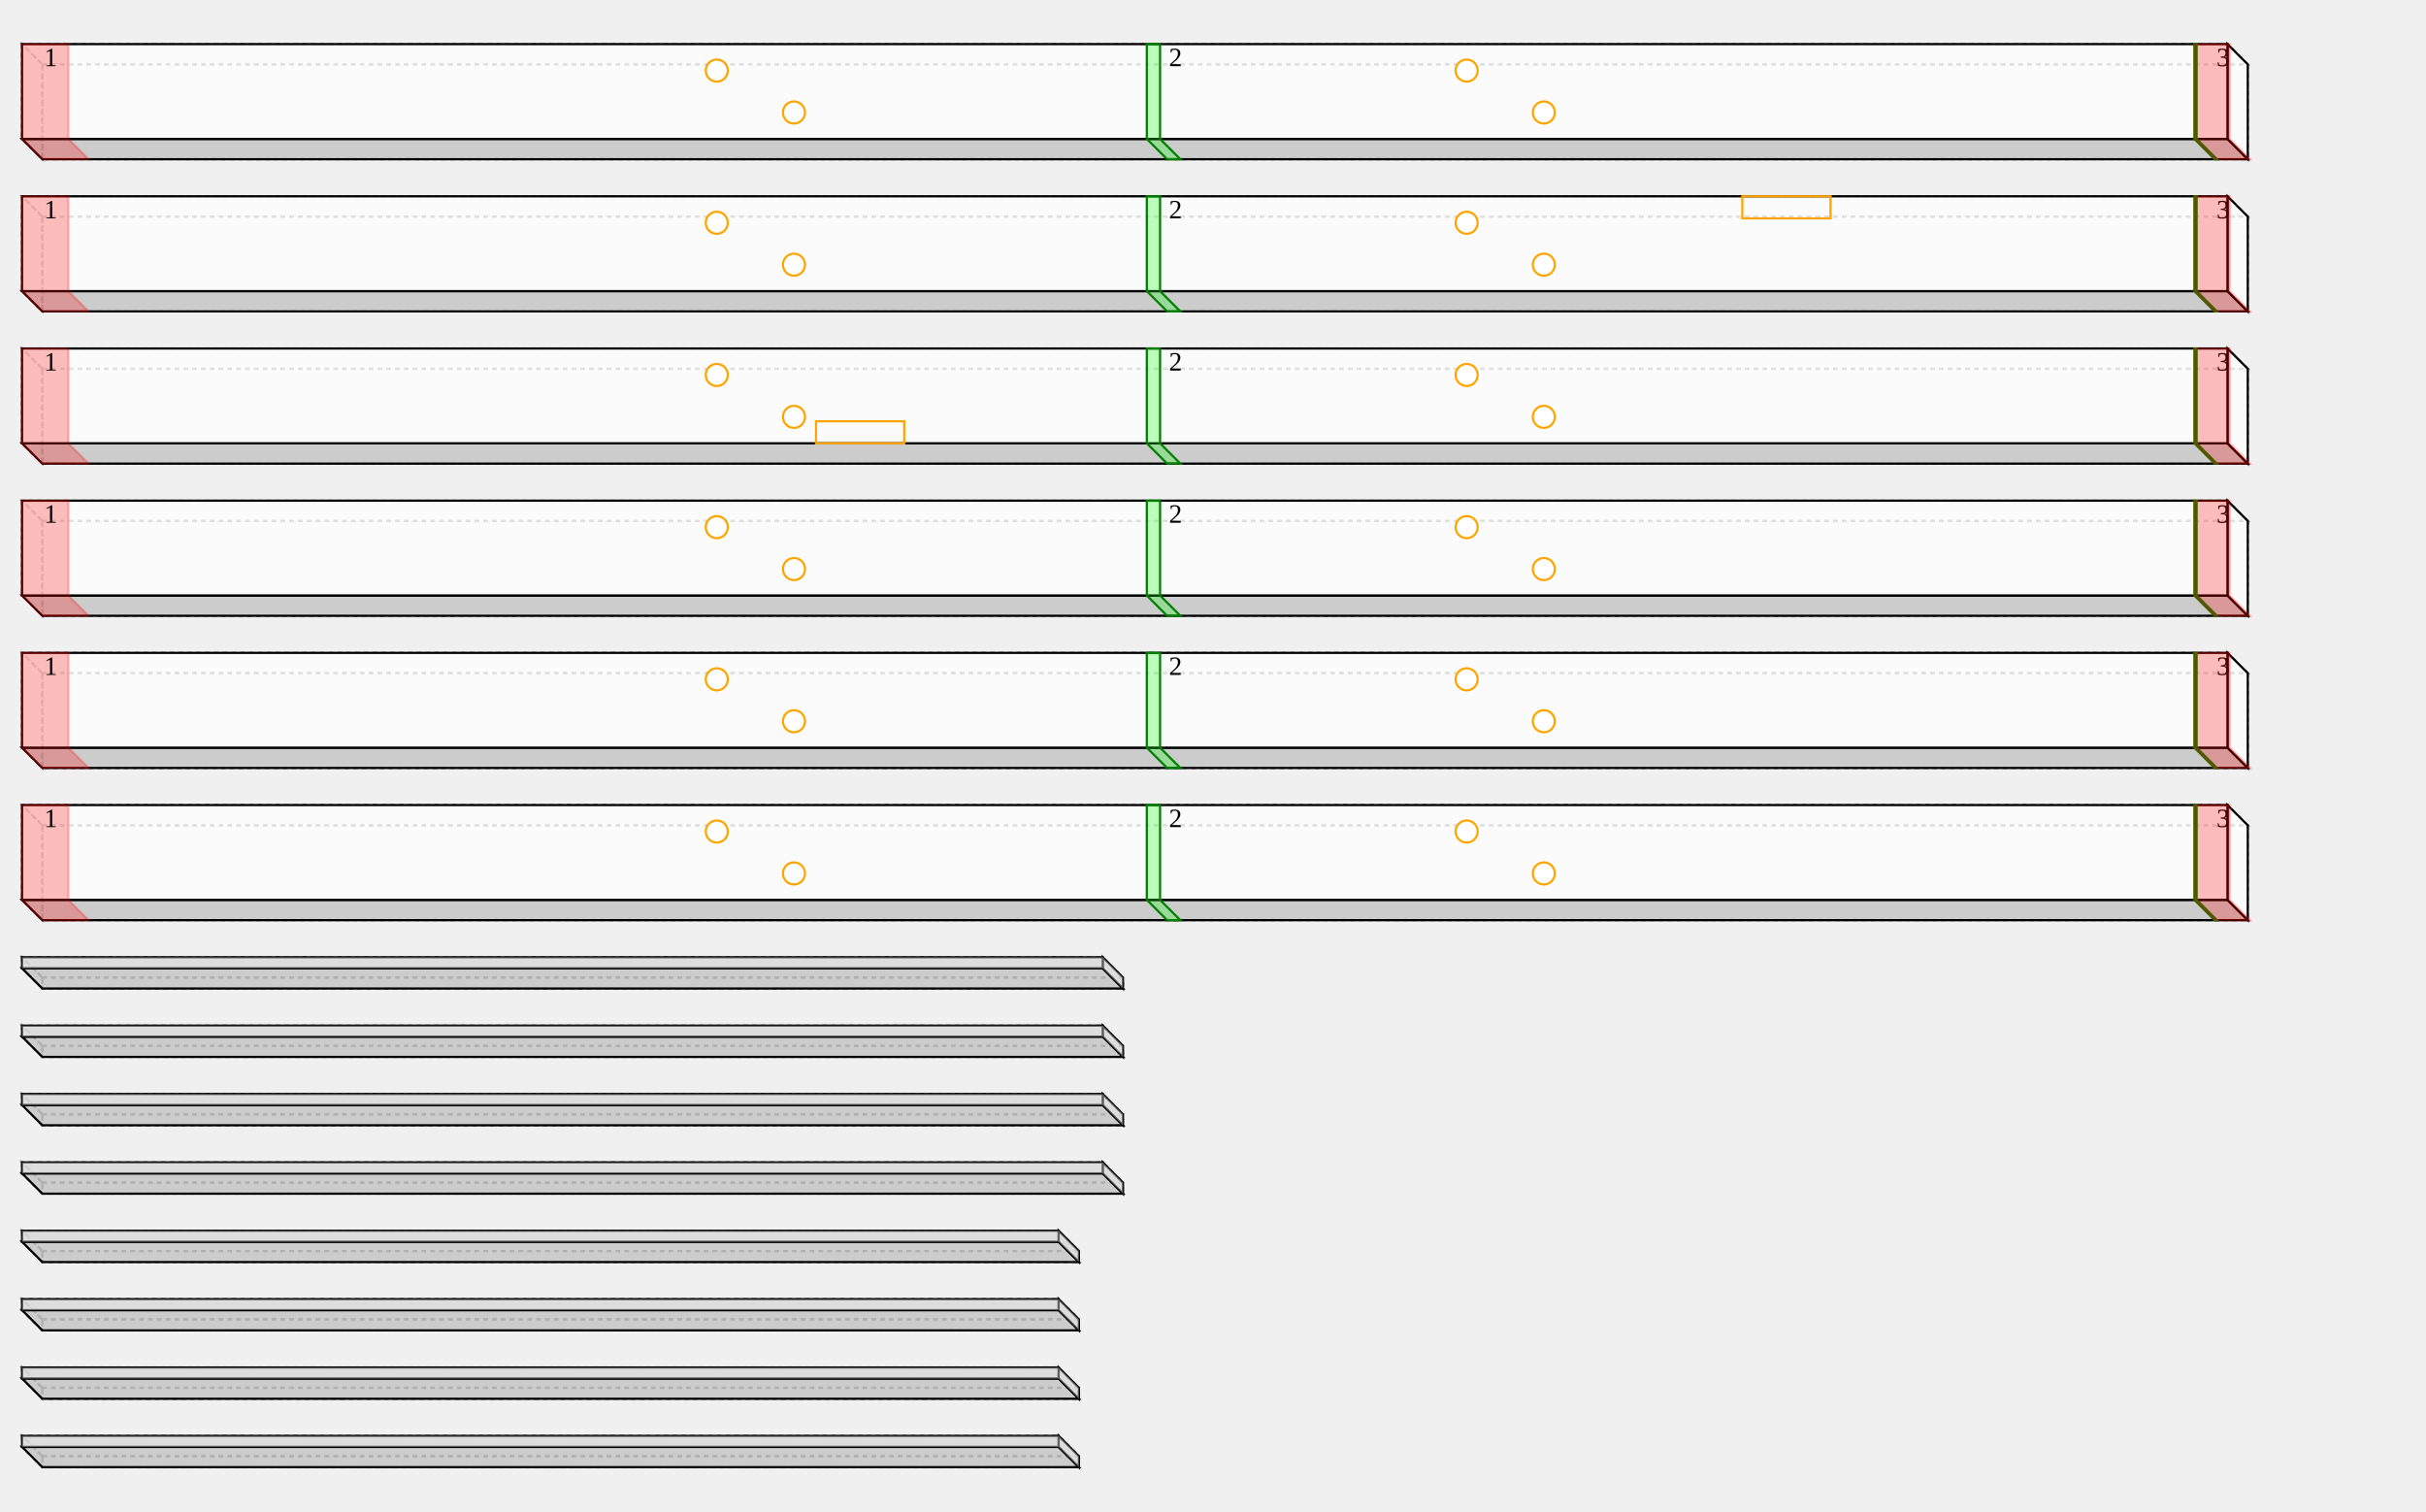
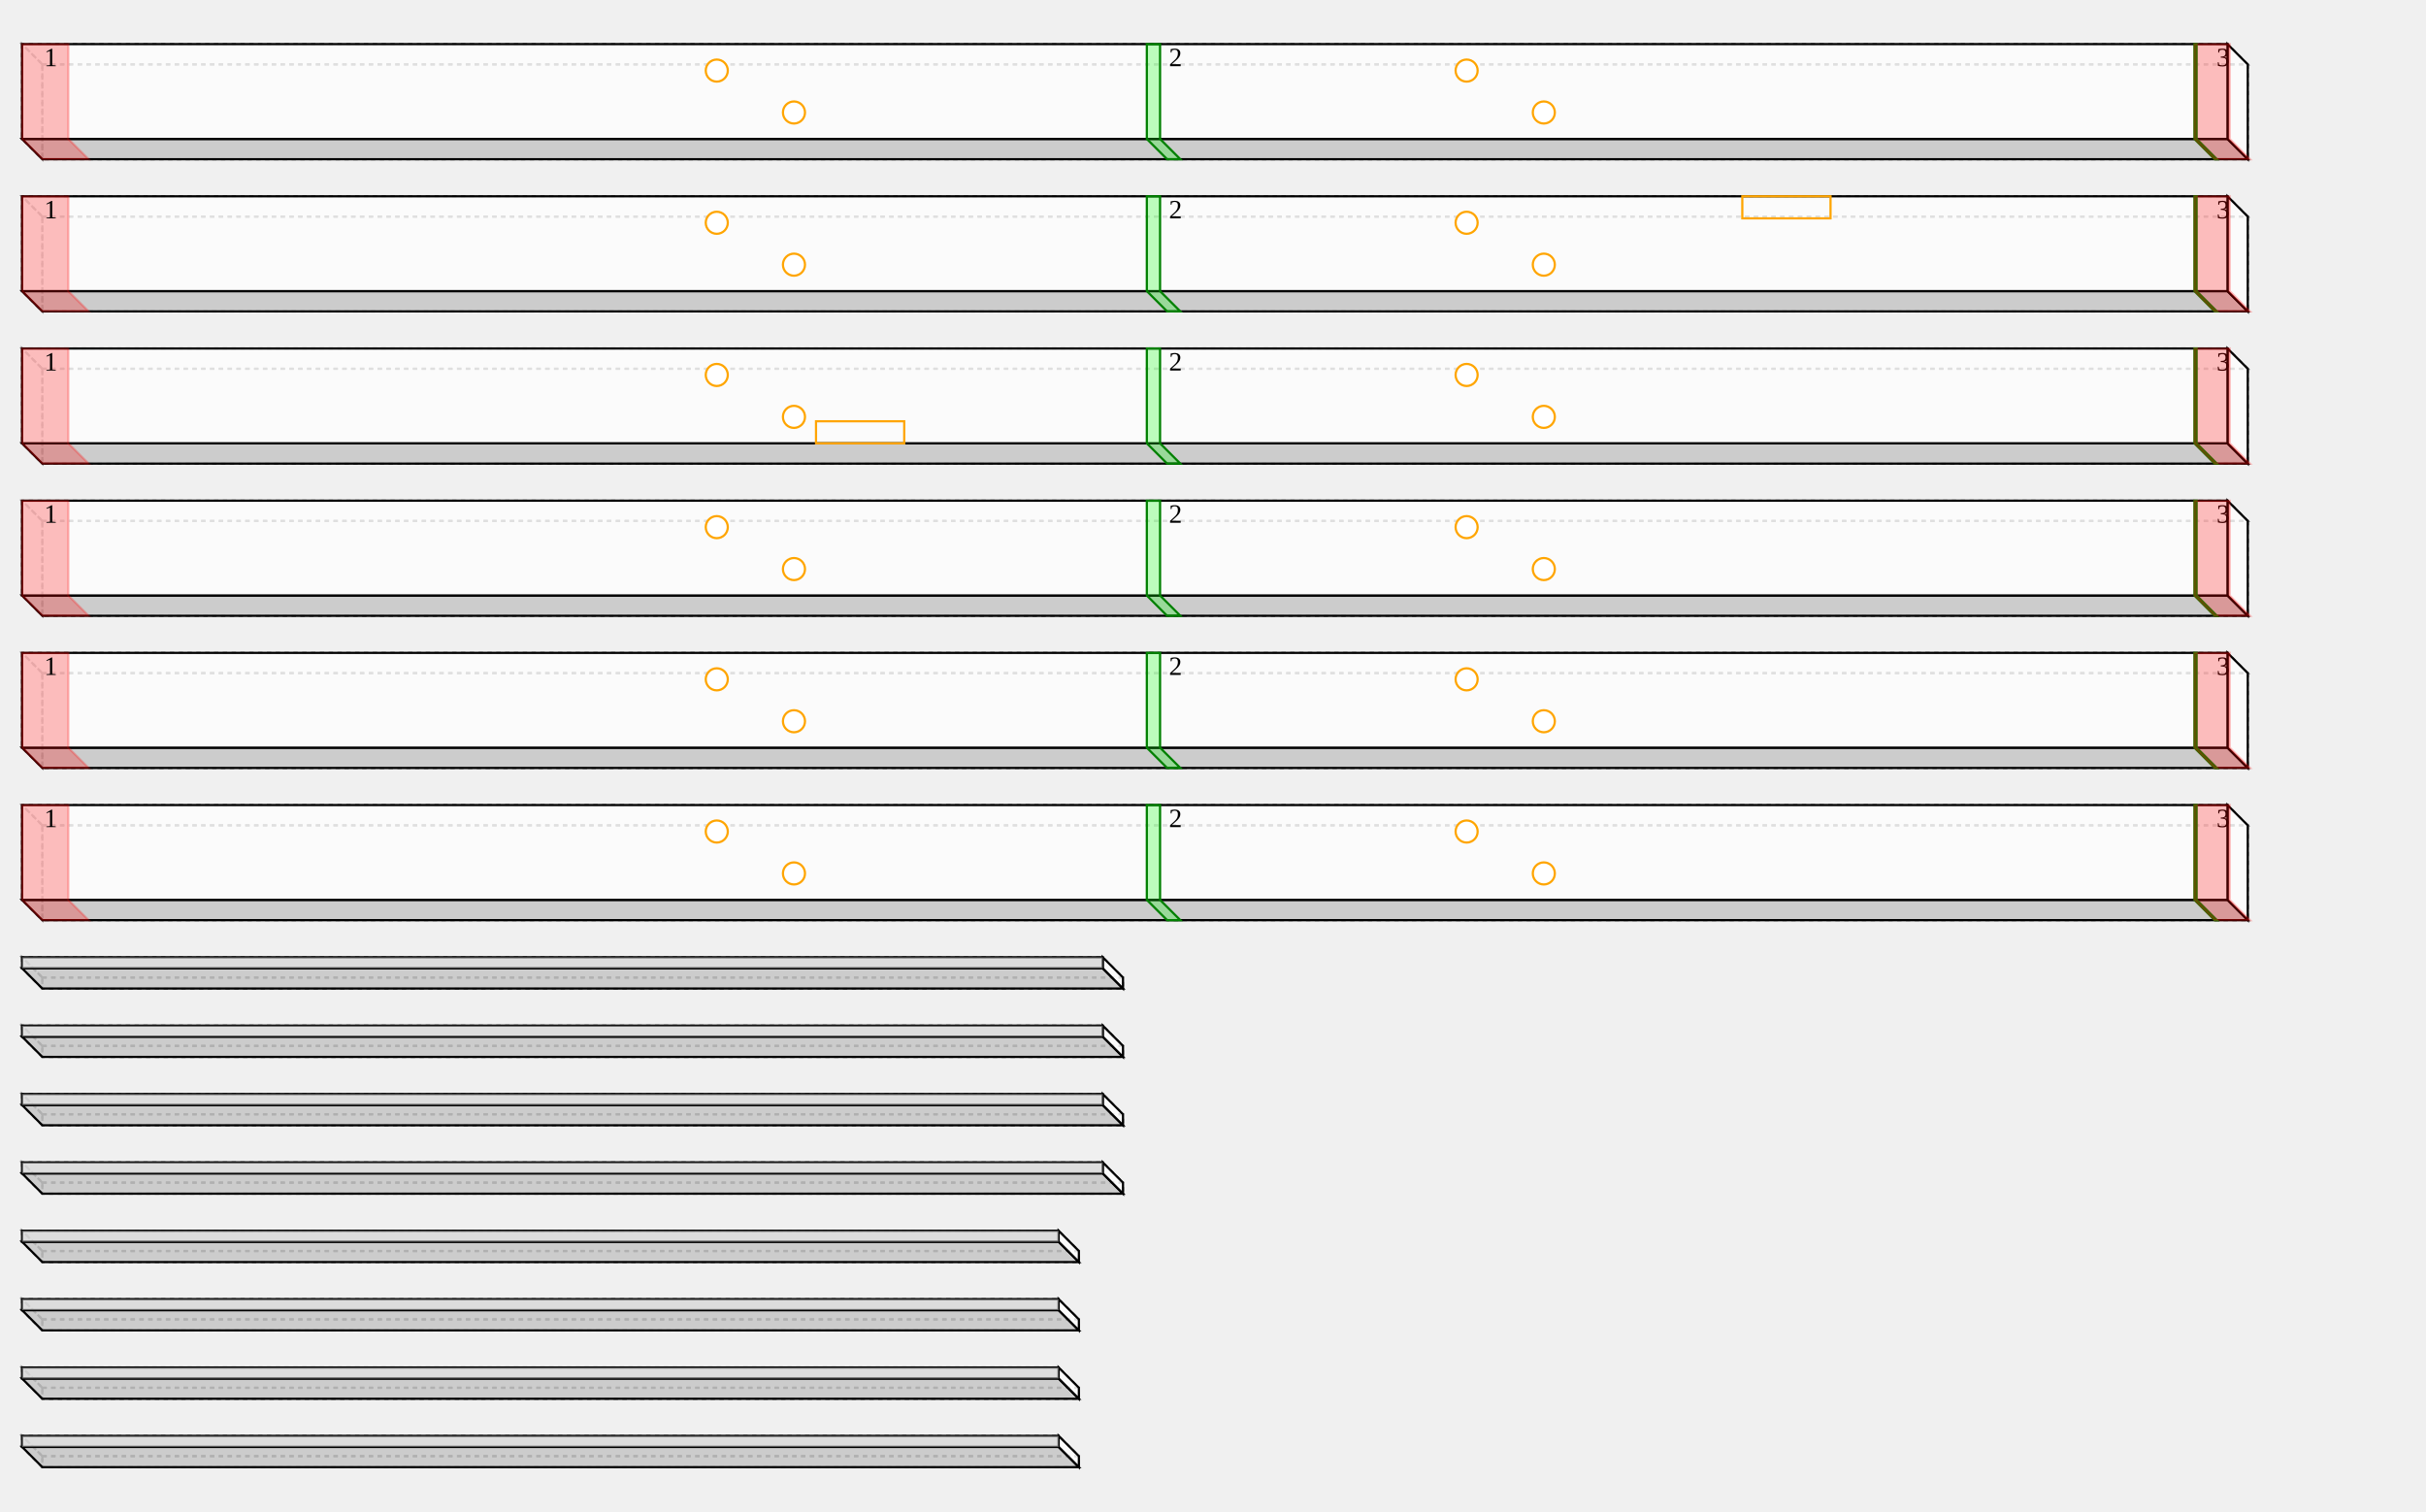
<svg xmlns="http://www.w3.org/2000/svg" width="1100" viewBox="0 0 1100 685.192">
  <polygon fill="none" stroke-width="1" stroke-dasharray="2" stroke="gray" points="19.192,29.192 19.192,72.192 1019.192,72.192 1019.192,29.192" />
  <polygon fill="none" stroke-width="1" stroke-dasharray="2" stroke="gray" points="10.0,20.0 10.0,63.0 19.192,72.192 19.192,29.192" />
  <polygon fill="none" stroke-width="1" stroke-dasharray="2" stroke="gray" points="19.192,29.192 1019.192,29.192 1010.0,20.0 10.0,20.0" />
  <polygon fill="rgba(192,192,192,0.75)" stroke-width="1" stroke-dasharray="" stroke="black" points="10.0,63.0 1010.0,63.0 1019.192,72.192 19.192,72.192" />
  <polygon fill="rgba(255,255,255,0.75)" stroke-width="1" stroke-dasharray="" stroke="black" points="1019.192,29.192 1019.192,72.192 1010.0,63.0 1010.0,20.0" />
  <polygon fill="rgba(255,255,255,0.75)" stroke-width="1" stroke-dasharray="" stroke="black" points="10.0,20.0 1010.0,20.0 1010.0,63.0 10.0,63.0" />
  <circle cx="325" cy="32" r="5" stroke="orange" fill="white" stroke-width="1" />
  <circle cx="360" cy="51" r="5" stroke="orange" fill="white" stroke-width="1" />
  <circle cx="665" cy="32" r="5" stroke="orange" fill="white" stroke-width="1" />
  <circle cx="700" cy="51" r="5" stroke="orange" fill="white" stroke-width="1" />
  <polygon fill="rgba(255,0,0,0.25)" stroke-width="1" stroke-dasharray="" stroke="rgba(255,0,0,0.25)" points="10.0,20.0 31.0,20.0 31.0,63.0 40.192,72.192 19.192,72.192 10.0,63.0" />
  <text style="" text-anchor="left" x="20" y="30" fill="black">1</text>
  <polygon fill="rgba(0,255,0,0.25)" stroke-width="1" stroke-dasharray="" stroke="green" points="520.0,20.0 526.0,20.0 526.0,63.0 535.192,72.192 529.192,72.192 520.0,63.0" />
  <text style="" text-anchor="left" x="530" y="30" fill="black">2</text>
  <polygon fill="rgba(0,255,0,0.25)" stroke-width="1" stroke-dasharray="" stroke="green" points="995.0,20.0 996.0,20.0 996.0,63.0 1005.192,72.192 1004.192,72.192 995.0,63.0" />
  <text style="" text-anchor="left" x="1005" y="30" fill="black">3</text>
  <polygon fill="rgba(255,0,0,0.25)" stroke-width="1" stroke-dasharray="" stroke="rgba(255,0,0,0.25)" points="995.0,20.0 1011.0,20.0 1011.0,63.0 1020.192,72.192 1004.192,72.192 995.0,63.0" />
  <polygon fill="none" stroke-width="1" stroke-dasharray="2" stroke="gray" points="19.192,98.192 19.192,141.192 1019.192,141.192 1019.192,98.192" />
  <polygon fill="none" stroke-width="1" stroke-dasharray="2" stroke="gray" points="10.0,89.0 10.0,132.0 19.192,141.192 19.192,98.192" />
  <polygon fill="none" stroke-width="1" stroke-dasharray="2" stroke="gray" points="19.192,98.192 1019.192,98.192 1010.0,89.0 10.0,89.0" />
  <polygon fill="rgba(192,192,192,0.75)" stroke-width="1" stroke-dasharray="" stroke="black" points="10.0,132.0 1010.0,132.0 1019.192,141.192 19.192,141.192" />
  <polygon fill="rgba(255,255,255,0.75)" stroke-width="1" stroke-dasharray="" stroke="black" points="1019.192,98.192 1019.192,141.192 1010.0,132.0 1010.0,89.0" />
  <polygon fill="rgba(255,255,255,0.75)" stroke-width="1" stroke-dasharray="" stroke="black" points="10.0,89.0 1010.0,89.0 1010.0,132.0 10.0,132.0" />
  <rect x="790" y="89" width="40" height="10" style="fill: none; stroke: orange; stroke-width: 1;" />
  <circle cx="325" cy="101" r="5" stroke="orange" fill="white" stroke-width="1" />
  <circle cx="360" cy="120" r="5" stroke="orange" fill="white" stroke-width="1" />
  <circle cx="665" cy="101" r="5" stroke="orange" fill="white" stroke-width="1" />
  <circle cx="700" cy="120" r="5" stroke="orange" fill="white" stroke-width="1" />
  <polygon fill="rgba(255,0,0,0.25)" stroke-width="1" stroke-dasharray="" stroke="rgba(255,0,0,0.25)" points="10.0,89.0 31.0,89.0 31.0,132.0 40.192,141.192 19.192,141.192 10.0,132.0" />
  <text style="" text-anchor="left" x="20" y="99" fill="black">1</text>
  <polygon fill="rgba(0,255,0,0.25)" stroke-width="1" stroke-dasharray="" stroke="green" points="520.0,89.0 526.0,89.0 526.0,132.0 535.192,141.192 529.192,141.192 520.0,132.0" />
  <text style="" text-anchor="left" x="530" y="99" fill="black">2</text>
  <polygon fill="rgba(0,255,0,0.25)" stroke-width="1" stroke-dasharray="" stroke="green" points="995.0,89.0 996.0,89.0 996.0,132.0 1005.192,141.192 1004.192,141.192 995.0,132.0" />
  <text style="" text-anchor="left" x="1005" y="99" fill="black">3</text>
  <polygon fill="rgba(255,0,0,0.25)" stroke-width="1" stroke-dasharray="" stroke="rgba(255,0,0,0.25)" points="995.0,89.0 1011.0,89.0 1011.0,132.0 1020.192,141.192 1004.192,141.192 995.0,132.0" />
  <polygon fill="none" stroke-width="1" stroke-dasharray="2" stroke="gray" points="19.192,167.192 19.192,210.192 1019.192,210.192 1019.192,167.192" />
  <polygon fill="none" stroke-width="1" stroke-dasharray="2" stroke="gray" points="10.0,158.0 10.0,201.0 19.192,210.192 19.192,167.192" />
  <polygon fill="none" stroke-width="1" stroke-dasharray="2" stroke="gray" points="19.192,167.192 1019.192,167.192 1010.0,158.0 10.0,158.0" />
  <polygon fill="rgba(192,192,192,0.75)" stroke-width="1" stroke-dasharray="" stroke="black" points="10.0,201.0 1010.0,201.0 1019.192,210.192 19.192,210.192" />
  <polygon fill="rgba(255,255,255,0.75)" stroke-width="1" stroke-dasharray="" stroke="black" points="1019.192,167.192 1019.192,210.192 1010.0,201.0 1010.0,158.0" />
  <polygon fill="rgba(255,255,255,0.75)" stroke-width="1" stroke-dasharray="" stroke="black" points="10.0,158.0 1010.0,158.0 1010.0,201.0 10.0,201.0" />
  <rect x="370" y="191" width="40" height="10" style="fill: none; stroke: orange; stroke-width: 1;" />
  <circle cx="325" cy="170" r="5" stroke="orange" fill="white" stroke-width="1" />
  <circle cx="360" cy="189" r="5" stroke="orange" fill="white" stroke-width="1" />
  <circle cx="665" cy="170" r="5" stroke="orange" fill="white" stroke-width="1" />
  <circle cx="700" cy="189" r="5" stroke="orange" fill="white" stroke-width="1" />
  <polygon fill="rgba(255,0,0,0.25)" stroke-width="1" stroke-dasharray="" stroke="rgba(255,0,0,0.25)" points="10.0,158.0 31.0,158.0 31.0,201.0 40.192,210.192 19.192,210.192 10.0,201.0" />
  <text style="" text-anchor="left" x="20" y="168" fill="black">1</text>
  <polygon fill="rgba(0,255,0,0.25)" stroke-width="1" stroke-dasharray="" stroke="green" points="520.0,158.0 526.0,158.0 526.0,201.0 535.192,210.192 529.192,210.192 520.0,201.0" />
  <text style="" text-anchor="left" x="530" y="168" fill="black">2</text>
  <polygon fill="rgba(0,255,0,0.25)" stroke-width="1" stroke-dasharray="" stroke="green" points="995.0,158.0 996.0,158.0 996.0,201.0 1005.192,210.192 1004.192,210.192 995.0,201.0" />
  <text style="" text-anchor="left" x="1005" y="168" fill="black">3</text>
  <polygon fill="rgba(255,0,0,0.25)" stroke-width="1" stroke-dasharray="" stroke="rgba(255,0,0,0.25)" points="995.0,158.0 1011.0,158.0 1011.0,201.0 1020.192,210.192 1004.192,210.192 995.0,201.0" />
  <polygon fill="none" stroke-width="1" stroke-dasharray="2" stroke="gray" points="19.192,236.192 19.192,279.192 1019.192,279.192 1019.192,236.192" />
  <polygon fill="none" stroke-width="1" stroke-dasharray="2" stroke="gray" points="10.0,227.0 10.0,270.0 19.192,279.192 19.192,236.192" />
  <polygon fill="none" stroke-width="1" stroke-dasharray="2" stroke="gray" points="19.192,236.192 1019.192,236.192 1010.0,227.0 10.0,227.0" />
  <polygon fill="rgba(192,192,192,0.75)" stroke-width="1" stroke-dasharray="" stroke="black" points="10.0,270.0 1010.0,270.0 1019.192,279.192 19.192,279.192" />
  <polygon fill="rgba(255,255,255,0.75)" stroke-width="1" stroke-dasharray="" stroke="black" points="1019.192,236.192 1019.192,279.192 1010.0,270.0 1010.0,227.0" />
  <polygon fill="rgba(255,255,255,0.75)" stroke-width="1" stroke-dasharray="" stroke="black" points="10.0,227.0 1010.0,227.0 1010.0,270.0 10.0,270.0" />
  <circle cx="325" cy="239" r="5" stroke="orange" fill="white" stroke-width="1" />
  <circle cx="360" cy="258" r="5" stroke="orange" fill="white" stroke-width="1" />
  <circle cx="665" cy="239" r="5" stroke="orange" fill="white" stroke-width="1" />
  <circle cx="700" cy="258" r="5" stroke="orange" fill="white" stroke-width="1" />
  <polygon fill="rgba(255,0,0,0.25)" stroke-width="1" stroke-dasharray="" stroke="rgba(255,0,0,0.25)" points="10.0,227.0 31.0,227.0 31.0,270.0 40.192,279.192 19.192,279.192 10.0,270.0" />
  <text style="" text-anchor="left" x="20" y="237" fill="black">1</text>
  <polygon fill="rgba(0,255,0,0.25)" stroke-width="1" stroke-dasharray="" stroke="green" points="520.0,227.0 526.0,227.0 526.0,270.0 535.192,279.192 529.192,279.192 520.0,270.0" />
  <text style="" text-anchor="left" x="530" y="237" fill="black">2</text>
  <polygon fill="rgba(0,255,0,0.25)" stroke-width="1" stroke-dasharray="" stroke="green" points="995.0,227.0 996.0,227.0 996.0,270.0 1005.192,279.192 1004.192,279.192 995.0,270.0" />
  <text style="" text-anchor="left" x="1005" y="237" fill="black">3</text>
  <polygon fill="rgba(255,0,0,0.25)" stroke-width="1" stroke-dasharray="" stroke="rgba(255,0,0,0.25)" points="995.0,227.0 1011.0,227.0 1011.0,270.0 1020.192,279.192 1004.192,279.192 995.0,270.0" />
  <polygon fill="none" stroke-width="1" stroke-dasharray="2" stroke="gray" points="19.192,305.192 19.192,348.192 1019.192,348.192 1019.192,305.192" />
  <polygon fill="none" stroke-width="1" stroke-dasharray="2" stroke="gray" points="10.0,296.0 10.0,339.0 19.192,348.192 19.192,305.192" />
  <polygon fill="none" stroke-width="1" stroke-dasharray="2" stroke="gray" points="19.192,305.192 1019.192,305.192 1010.0,296.0 10.0,296.0" />
  <polygon fill="rgba(192,192,192,0.75)" stroke-width="1" stroke-dasharray="" stroke="black" points="10.0,339.0 1010.0,339.0 1019.192,348.192 19.192,348.192" />
  <polygon fill="rgba(255,255,255,0.75)" stroke-width="1" stroke-dasharray="" stroke="black" points="1019.192,305.192 1019.192,348.192 1010.0,339.0 1010.0,296.0" />
  <polygon fill="rgba(255,255,255,0.75)" stroke-width="1" stroke-dasharray="" stroke="black" points="10.0,296.0 1010.0,296.0 1010.0,339.0 10.0,339.0" />
  <circle cx="325" cy="308" r="5" stroke="orange" fill="white" stroke-width="1" />
  <circle cx="360" cy="327" r="5" stroke="orange" fill="white" stroke-width="1" />
  <circle cx="665" cy="308" r="5" stroke="orange" fill="white" stroke-width="1" />
  <circle cx="700" cy="327" r="5" stroke="orange" fill="white" stroke-width="1" />
  <polygon fill="rgba(255,0,0,0.25)" stroke-width="1" stroke-dasharray="" stroke="rgba(255,0,0,0.25)" points="10.0,296.0 31.0,296.0 31.0,339.0 40.192,348.192 19.192,348.192 10.0,339.0" />
  <text style="" text-anchor="left" x="20" y="306" fill="black">1</text>
  <polygon fill="rgba(0,255,0,0.25)" stroke-width="1" stroke-dasharray="" stroke="green" points="520.0,296.0 526.0,296.0 526.0,339.0 535.192,348.192 529.192,348.192 520.0,339.0" />
  <text style="" text-anchor="left" x="530" y="306" fill="black">2</text>
  <polygon fill="rgba(0,255,0,0.25)" stroke-width="1" stroke-dasharray="" stroke="green" points="995.0,296.0 996.0,296.0 996.0,339.0 1005.192,348.192 1004.192,348.192 995.0,339.0" />
  <text style="" text-anchor="left" x="1005" y="306" fill="black">3</text>
  <polygon fill="rgba(255,0,0,0.25)" stroke-width="1" stroke-dasharray="" stroke="rgba(255,0,0,0.25)" points="995.0,296.0 1011.0,296.0 1011.0,339.0 1020.192,348.192 1004.192,348.192 995.0,339.0" />
  <polygon fill="none" stroke-width="1" stroke-dasharray="2" stroke="gray" points="19.192,374.192 19.192,417.192 1019.192,417.192 1019.192,374.192" />
  <polygon fill="none" stroke-width="1" stroke-dasharray="2" stroke="gray" points="10.0,365.0 10.0,408.0 19.192,417.192 19.192,374.192" />
  <polygon fill="none" stroke-width="1" stroke-dasharray="2" stroke="gray" points="19.192,374.192 1019.192,374.192 1010.0,365.0 10.0,365.0" />
  <polygon fill="rgba(192,192,192,0.75)" stroke-width="1" stroke-dasharray="" stroke="black" points="10.0,408.0 1010.0,408.0 1019.192,417.192 19.192,417.192" />
  <polygon fill="rgba(255,255,255,0.75)" stroke-width="1" stroke-dasharray="" stroke="black" points="1019.192,374.192 1019.192,417.192 1010.0,408.0 1010.0,365.0" />
  <polygon fill="rgba(255,255,255,0.75)" stroke-width="1" stroke-dasharray="" stroke="black" points="10.0,365.0 1010.0,365.0 1010.0,408.0 10.0,408.0" />
  <circle cx="325" cy="377" r="5" stroke="orange" fill="white" stroke-width="1" />
  <circle cx="360" cy="396" r="5" stroke="orange" fill="white" stroke-width="1" />
  <circle cx="665" cy="377" r="5" stroke="orange" fill="white" stroke-width="1" />
  <circle cx="700" cy="396" r="5" stroke="orange" fill="white" stroke-width="1" />
  <polygon fill="rgba(255,0,0,0.25)" stroke-width="1" stroke-dasharray="" stroke="rgba(255,0,0,0.25)" points="10.0,365.0 31.0,365.0 31.0,408.0 40.192,417.192 19.192,417.192 10.0,408.0" />
  <text style="" text-anchor="left" x="20" y="375" fill="black">1</text>
  <polygon fill="rgba(0,255,0,0.25)" stroke-width="1" stroke-dasharray="" stroke="green" points="520.0,365.0 526.0,365.0 526.0,408.0 535.192,417.192 529.192,417.192 520.0,408.0" />
  <text style="" text-anchor="left" x="530" y="375" fill="black">2</text>
  <polygon fill="rgba(0,255,0,0.25)" stroke-width="1" stroke-dasharray="" stroke="green" points="995.0,365.0 996.0,365.0 996.0,408.0 1005.192,417.192 1004.192,417.192 995.0,408.0" />
  <text style="" text-anchor="left" x="1005" y="375" fill="black">3</text>
  <polygon fill="rgba(255,0,0,0.25)" stroke-width="1" stroke-dasharray="" stroke="rgba(255,0,0,0.25)" points="995.0,365.0 1011.0,365.0 1011.0,408.0 1020.192,417.192 1004.192,417.192 995.0,408.0" />
  <polygon fill="none" stroke-width="1" stroke-dasharray="2" stroke="gray" points="19.192,443.192 19.192,448.192 509.192,448.192 509.192,443.192" />
  <polygon fill="none" stroke-width="1" stroke-dasharray="2" stroke="gray" points="10.0,434.0 10.0,439.0 19.192,448.192 19.192,443.192" />
  <polygon fill="none" stroke-width="1" stroke-dasharray="2" stroke="gray" points="19.192,443.192 509.192,443.192 500.0,434.0 10.0,434.0" />
  <polygon fill="rgba(192,192,192,0.75)" stroke-width="1" stroke-dasharray="" stroke="black" points="10.0,439.0 500.0,439.0 509.192,448.192 19.192,448.192" />
  <polygon fill="rgba(255,255,255,0.75)" stroke-width="1" stroke-dasharray="" stroke="black" points="509.192,443.192 509.192,448.192 500.0,439.0 500.0,434.0" />
  <polygon fill="rgba(255,255,255,0.75)" stroke-width="1" stroke-dasharray="" stroke="black" points="10.0,434.0 500.0,434.0 500.0,439.0 10.0,439.0" />
-   <polygon fill="rgba(192,192,192,0.5)" stroke-width="1" stroke-dasharray="" stroke="none" points="10.0,434.0 500.0,434.0 509.192,443.192 509.192,448.192 500.0,439.0 10.0,439.0" />
+   <polygon fill="rgba(192,192,192,0.5)" stroke-width="1" stroke-dasharray="" stroke="none" points="10.0,434.0 500.0,434.0 500.0,439.0 10.0,439.0" />
  <polygon fill="none" stroke-width="1" stroke-dasharray="2" stroke="gray" points="19.192,474.192 19.192,479.192 509.192,479.192 509.192,474.192" />
  <polygon fill="none" stroke-width="1" stroke-dasharray="2" stroke="gray" points="10.0,465.0 10.0,470.0 19.192,479.192 19.192,474.192" />
  <polygon fill="none" stroke-width="1" stroke-dasharray="2" stroke="gray" points="19.192,474.192 509.192,474.192 500.0,465.0 10.0,465.0" />
  <polygon fill="rgba(192,192,192,0.75)" stroke-width="1" stroke-dasharray="" stroke="black" points="10.0,470.0 500.0,470.0 509.192,479.192 19.192,479.192" />
  <polygon fill="rgba(255,255,255,0.75)" stroke-width="1" stroke-dasharray="" stroke="black" points="509.192,474.192 509.192,479.192 500.0,470.0 500.0,465.0" />
  <polygon fill="rgba(255,255,255,0.75)" stroke-width="1" stroke-dasharray="" stroke="black" points="10.0,465.0 500.0,465.0 500.0,470.0 10.0,470.0" />
-   <polygon fill="rgba(192,192,192,0.5)" stroke-width="1" stroke-dasharray="" stroke="none" points="10.0,465.0 500.0,465.0 509.192,474.192 509.192,479.192 500.0,470.0 10.0,470.0" />
+   <polygon fill="rgba(192,192,192,0.5)" stroke-width="1" stroke-dasharray="" stroke="none" points="10.0,465.0 500.0,465.0 500.0,470.0 10.0,470.0" />
  <polygon fill="none" stroke-width="1" stroke-dasharray="2" stroke="gray" points="19.192,505.192 19.192,510.192 509.192,510.192 509.192,505.192" />
  <polygon fill="none" stroke-width="1" stroke-dasharray="2" stroke="gray" points="10.0,496.0 10.0,501.0 19.192,510.192 19.192,505.192" />
  <polygon fill="none" stroke-width="1" stroke-dasharray="2" stroke="gray" points="19.192,505.192 509.192,505.192 500.0,496.0 10.0,496.0" />
  <polygon fill="rgba(192,192,192,0.75)" stroke-width="1" stroke-dasharray="" stroke="black" points="10.0,501.0 500.0,501.0 509.192,510.192 19.192,510.192" />
  <polygon fill="rgba(255,255,255,0.75)" stroke-width="1" stroke-dasharray="" stroke="black" points="509.192,505.192 509.192,510.192 500.0,501.0 500.0,496.0" />
  <polygon fill="rgba(255,255,255,0.75)" stroke-width="1" stroke-dasharray="" stroke="black" points="10.0,496.0 500.0,496.0 500.0,501.0 10.0,501.0" />
-   <polygon fill="rgba(192,192,192,0.5)" stroke-width="1" stroke-dasharray="" stroke="none" points="10.0,496.0 500.0,496.0 509.192,505.192 509.192,510.192 500.0,501.0 10.0,501.0" />
+   <polygon fill="rgba(192,192,192,0.5)" stroke-width="1" stroke-dasharray="" stroke="none" points="10.0,496.0 500.0,496.0 500.0,501.0 10.0,501.0" />
  <polygon fill="none" stroke-width="1" stroke-dasharray="2" stroke="gray" points="19.192,536.192 19.192,541.192 509.192,541.192 509.192,536.192" />
  <polygon fill="none" stroke-width="1" stroke-dasharray="2" stroke="gray" points="10.0,527.0 10.0,532.0 19.192,541.192 19.192,536.192" />
  <polygon fill="none" stroke-width="1" stroke-dasharray="2" stroke="gray" points="19.192,536.192 509.192,536.192 500.0,527.0 10.0,527.0" />
  <polygon fill="rgba(192,192,192,0.75)" stroke-width="1" stroke-dasharray="" stroke="black" points="10.0,532.0 500.0,532.0 509.192,541.192 19.192,541.192" />
  <polygon fill="rgba(255,255,255,0.75)" stroke-width="1" stroke-dasharray="" stroke="black" points="509.192,536.192 509.192,541.192 500.0,532.0 500.0,527.0" />
  <polygon fill="rgba(255,255,255,0.75)" stroke-width="1" stroke-dasharray="" stroke="black" points="10.0,527.0 500.0,527.0 500.0,532.0 10.0,532.0" />
-   <polygon fill="rgba(192,192,192,0.5)" stroke-width="1" stroke-dasharray="" stroke="none" points="10.0,527.0 500.0,527.0 509.192,536.192 509.192,541.192 500.0,532.0 10.0,532.0" />
+   <polygon fill="rgba(192,192,192,0.5)" stroke-width="1" stroke-dasharray="" stroke="none" points="10.0,527.0 500.0,527.0 500.0,532.0 10.0,532.0" />
  <polygon fill="none" stroke-width="1" stroke-dasharray="2" stroke="gray" points="19.192,567.192 19.192,572.192 489.192,572.192 489.192,567.192" />
  <polygon fill="none" stroke-width="1" stroke-dasharray="2" stroke="gray" points="10.0,558.0 10.0,563.0 19.192,572.192 19.192,567.192" />
  <polygon fill="none" stroke-width="1" stroke-dasharray="2" stroke="gray" points="19.192,567.192 489.192,567.192 480.0,558.0 10.0,558.0" />
  <polygon fill="rgba(192,192,192,0.75)" stroke-width="1" stroke-dasharray="" stroke="black" points="10.0,563.0 480.0,563.0 489.192,572.192 19.192,572.192" />
  <polygon fill="rgba(255,255,255,0.75)" stroke-width="1" stroke-dasharray="" stroke="black" points="489.192,567.192 489.192,572.192 480.0,563.0 480.0,558.0" />
  <polygon fill="rgba(255,255,255,0.75)" stroke-width="1" stroke-dasharray="" stroke="black" points="10.0,558.0 480.0,558.0 480.0,563.0 10.0,563.0" />
-   <polygon fill="rgba(192,192,192,0.5)" stroke-width="1" stroke-dasharray="" stroke="none" points="10.0,558.0 480.0,558.0 489.192,567.192 489.192,572.192 480.0,563.0 10.0,563.0" />
+   <polygon fill="rgba(192,192,192,0.5)" stroke-width="1" stroke-dasharray="" stroke="none" points="10.0,558.0 480.0,558.0 480.0,563.0 10.0,563.0" />
  <polygon fill="none" stroke-width="1" stroke-dasharray="2" stroke="gray" points="19.192,598.192 19.192,603.192 489.192,603.192 489.192,598.192" />
  <polygon fill="none" stroke-width="1" stroke-dasharray="2" stroke="gray" points="10.0,589.0 10.0,594.0 19.192,603.192 19.192,598.192" />
  <polygon fill="none" stroke-width="1" stroke-dasharray="2" stroke="gray" points="19.192,598.192 489.192,598.192 480.0,589.0 10.0,589.0" />
  <polygon fill="rgba(192,192,192,0.75)" stroke-width="1" stroke-dasharray="" stroke="black" points="10.0,594.0 480.0,594.0 489.192,603.192 19.192,603.192" />
  <polygon fill="rgba(255,255,255,0.75)" stroke-width="1" stroke-dasharray="" stroke="black" points="489.192,598.192 489.192,603.192 480.0,594.0 480.0,589.0" />
  <polygon fill="rgba(255,255,255,0.75)" stroke-width="1" stroke-dasharray="" stroke="black" points="10.0,589.0 480.0,589.0 480.0,594.0 10.0,594.0" />
-   <polygon fill="rgba(192,192,192,0.5)" stroke-width="1" stroke-dasharray="" stroke="none" points="10.0,589.0 480.0,589.0 489.192,598.192 489.192,603.192 480.0,594.0 10.0,594.0" />
+   <polygon fill="rgba(192,192,192,0.5)" stroke-width="1" stroke-dasharray="" stroke="none" points="10.0,589.0 480.0,589.0 480.0,594.0 10.0,594.0" />
  <polygon fill="none" stroke-width="1" stroke-dasharray="2" stroke="gray" points="19.192,629.192 19.192,634.192 489.192,634.192 489.192,629.192" />
  <polygon fill="none" stroke-width="1" stroke-dasharray="2" stroke="gray" points="10.0,620.0 10.0,625.0 19.192,634.192 19.192,629.192" />
  <polygon fill="none" stroke-width="1" stroke-dasharray="2" stroke="gray" points="19.192,629.192 489.192,629.192 480.0,620.0 10.0,620.0" />
  <polygon fill="rgba(192,192,192,0.75)" stroke-width="1" stroke-dasharray="" stroke="black" points="10.0,625.0 480.0,625.0 489.192,634.192 19.192,634.192" />
  <polygon fill="rgba(255,255,255,0.75)" stroke-width="1" stroke-dasharray="" stroke="black" points="489.192,629.192 489.192,634.192 480.0,625.0 480.0,620.0" />
  <polygon fill="rgba(255,255,255,0.75)" stroke-width="1" stroke-dasharray="" stroke="black" points="10.0,620.0 480.0,620.0 480.0,625.0 10.0,625.0" />
-   <polygon fill="rgba(192,192,192,0.5)" stroke-width="1" stroke-dasharray="" stroke="none" points="10.0,620.0 480.0,620.0 489.192,629.192 489.192,634.192 480.0,625.0 10.0,625.0" />
+   <polygon fill="rgba(192,192,192,0.5)" stroke-width="1" stroke-dasharray="" stroke="none" points="10.0,620.0 480.0,620.0 480.0,625.0 10.0,625.0" />
  <polygon fill="none" stroke-width="1" stroke-dasharray="2" stroke="gray" points="19.192,660.192 19.192,665.192 489.192,665.192 489.192,660.192" />
  <polygon fill="none" stroke-width="1" stroke-dasharray="2" stroke="gray" points="10.0,651.0 10.0,656.0 19.192,665.192 19.192,660.192" />
  <polygon fill="none" stroke-width="1" stroke-dasharray="2" stroke="gray" points="19.192,660.192 489.192,660.192 480.0,651.0 10.0,651.0" />
  <polygon fill="rgba(192,192,192,0.75)" stroke-width="1" stroke-dasharray="" stroke="black" points="10.0,656.0 480.0,656.0 489.192,665.192 19.192,665.192" />
  <polygon fill="rgba(255,255,255,0.75)" stroke-width="1" stroke-dasharray="" stroke="black" points="489.192,660.192 489.192,665.192 480.0,656.0 480.0,651.0" />
  <polygon fill="rgba(255,255,255,0.75)" stroke-width="1" stroke-dasharray="" stroke="black" points="10.0,651.0 480.0,651.0 480.0,656.0 10.0,656.0" />
-   <polygon fill="rgba(192,192,192,0.5)" stroke-width="1" stroke-dasharray="" stroke="none" points="10.0,651.0 480.0,651.0 489.192,660.192 489.192,665.192 480.0,656.0 10.0,656.0" />
+   <polygon fill="rgba(192,192,192,0.5)" stroke-width="1" stroke-dasharray="" stroke="none" points="10.0,651.0 480.0,651.0 480.0,656.0 10.0,656.0" />
</svg>
